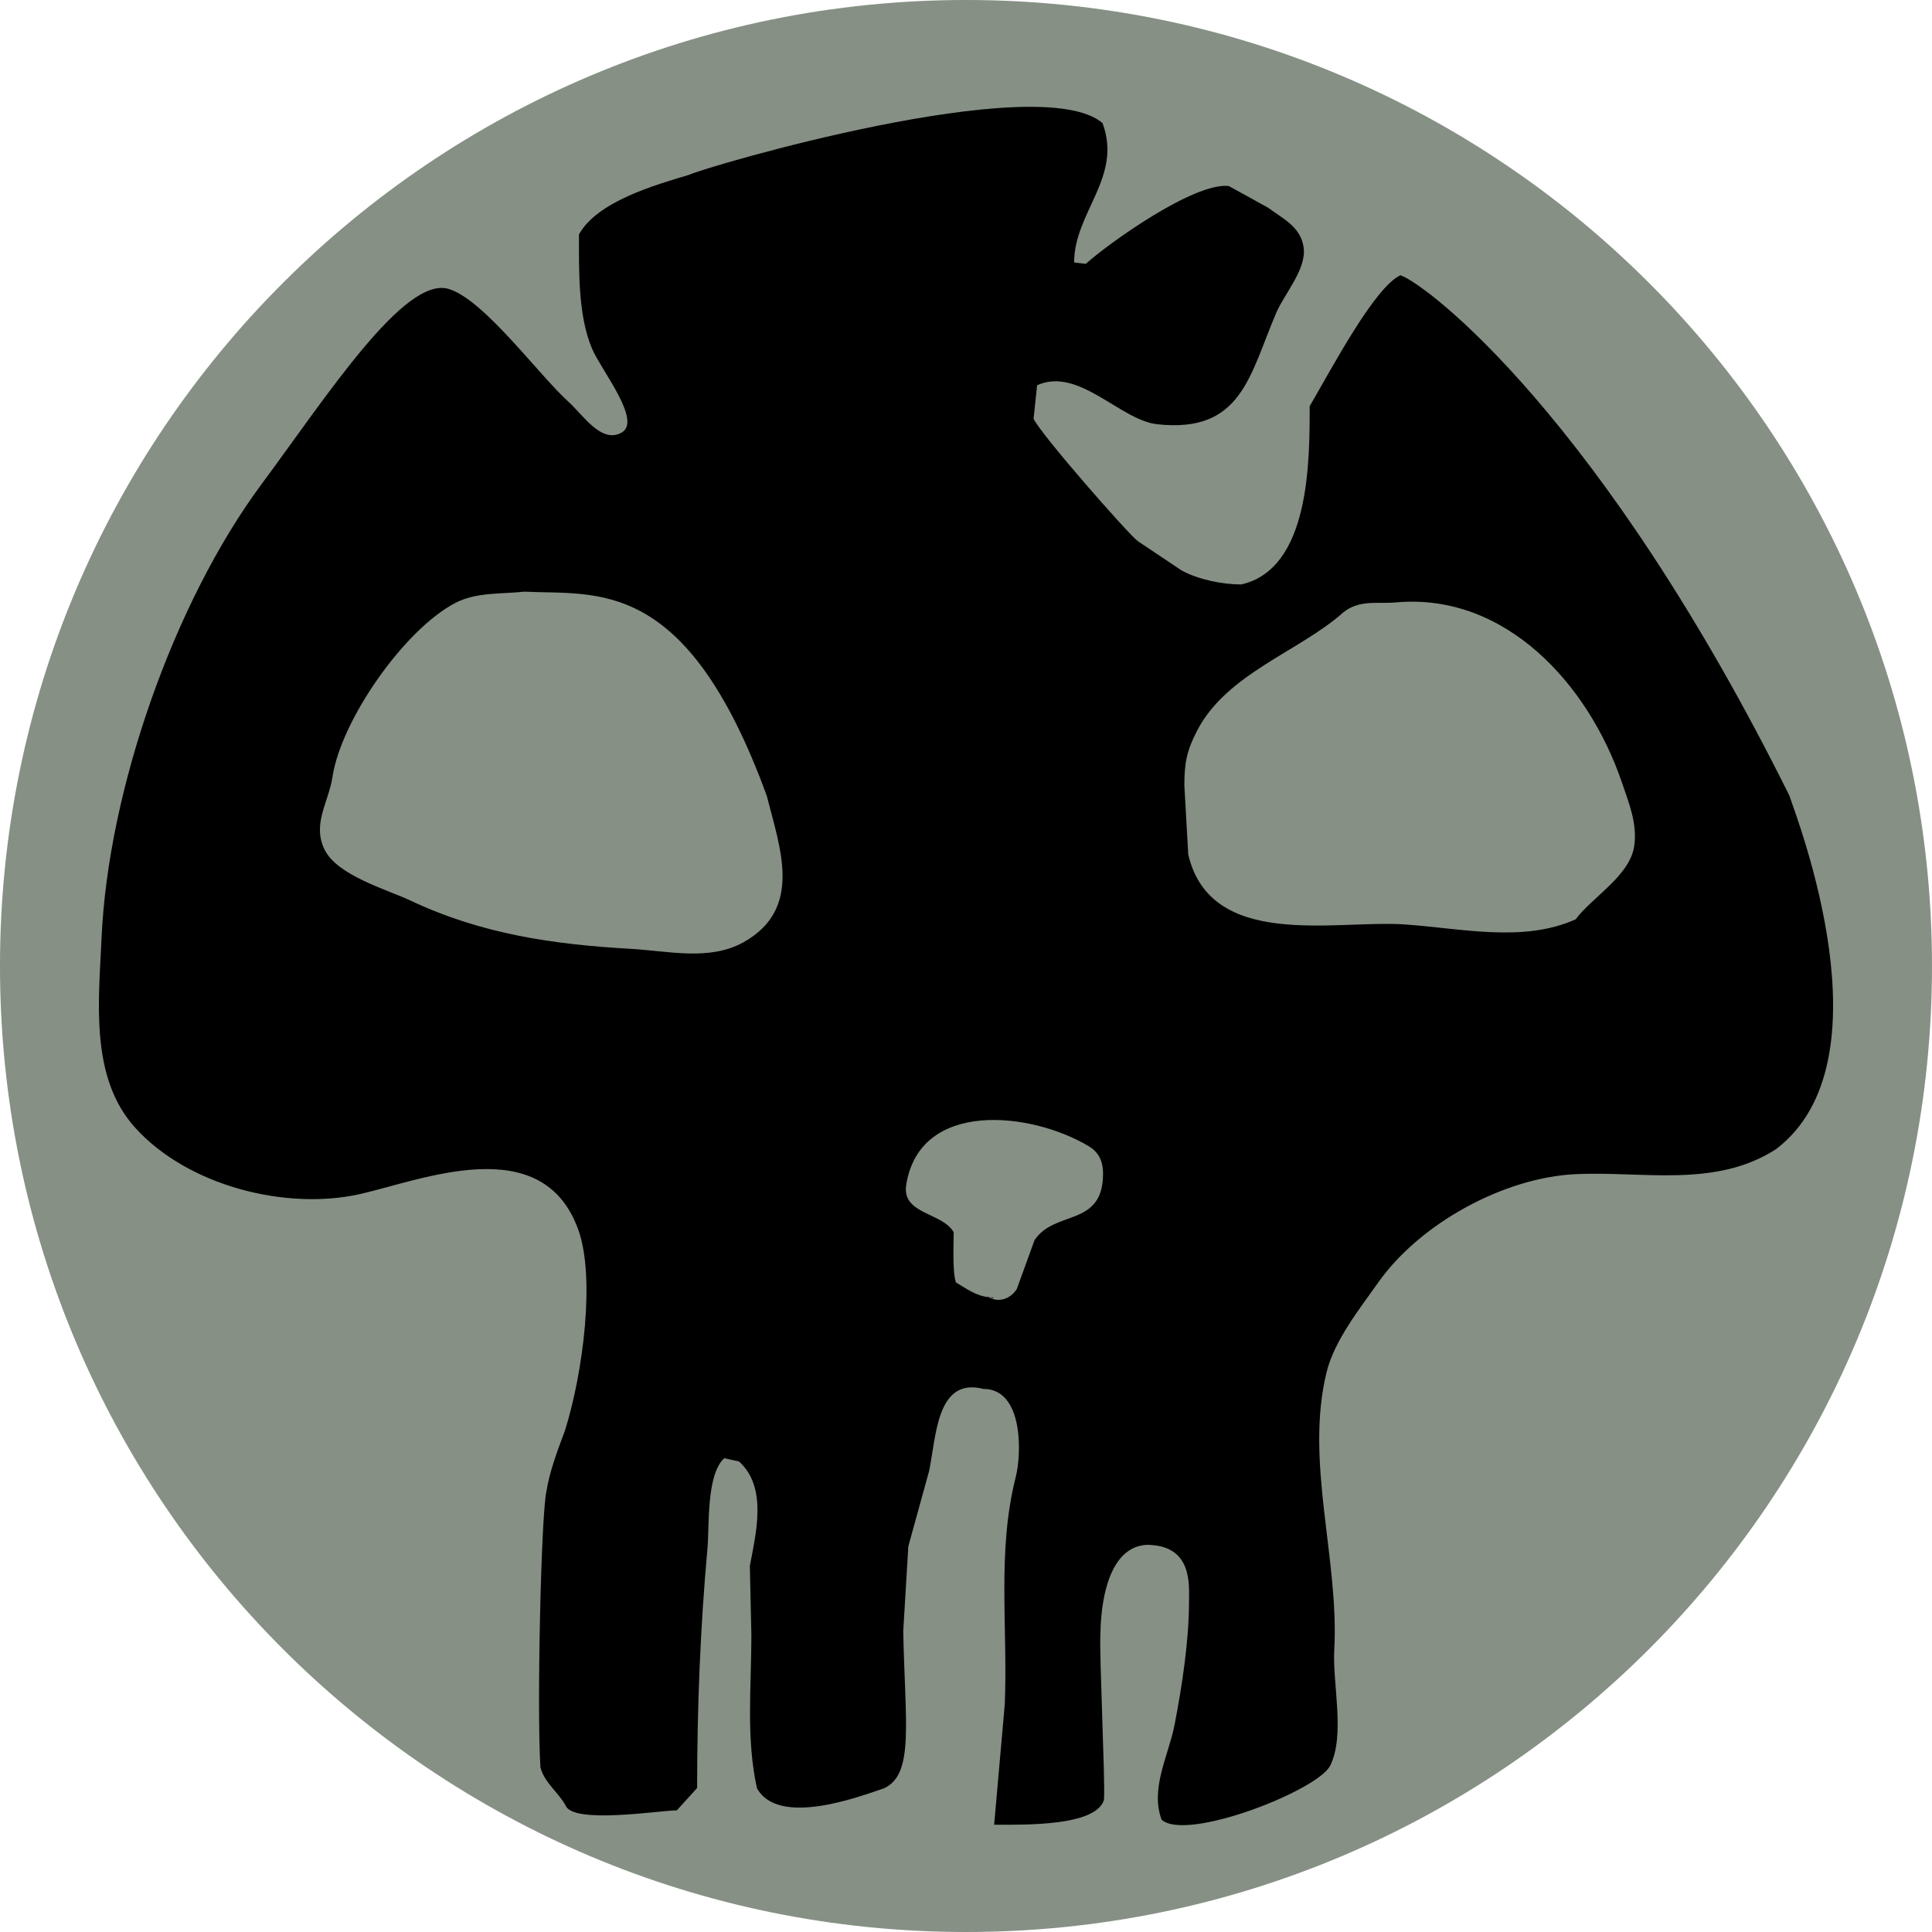
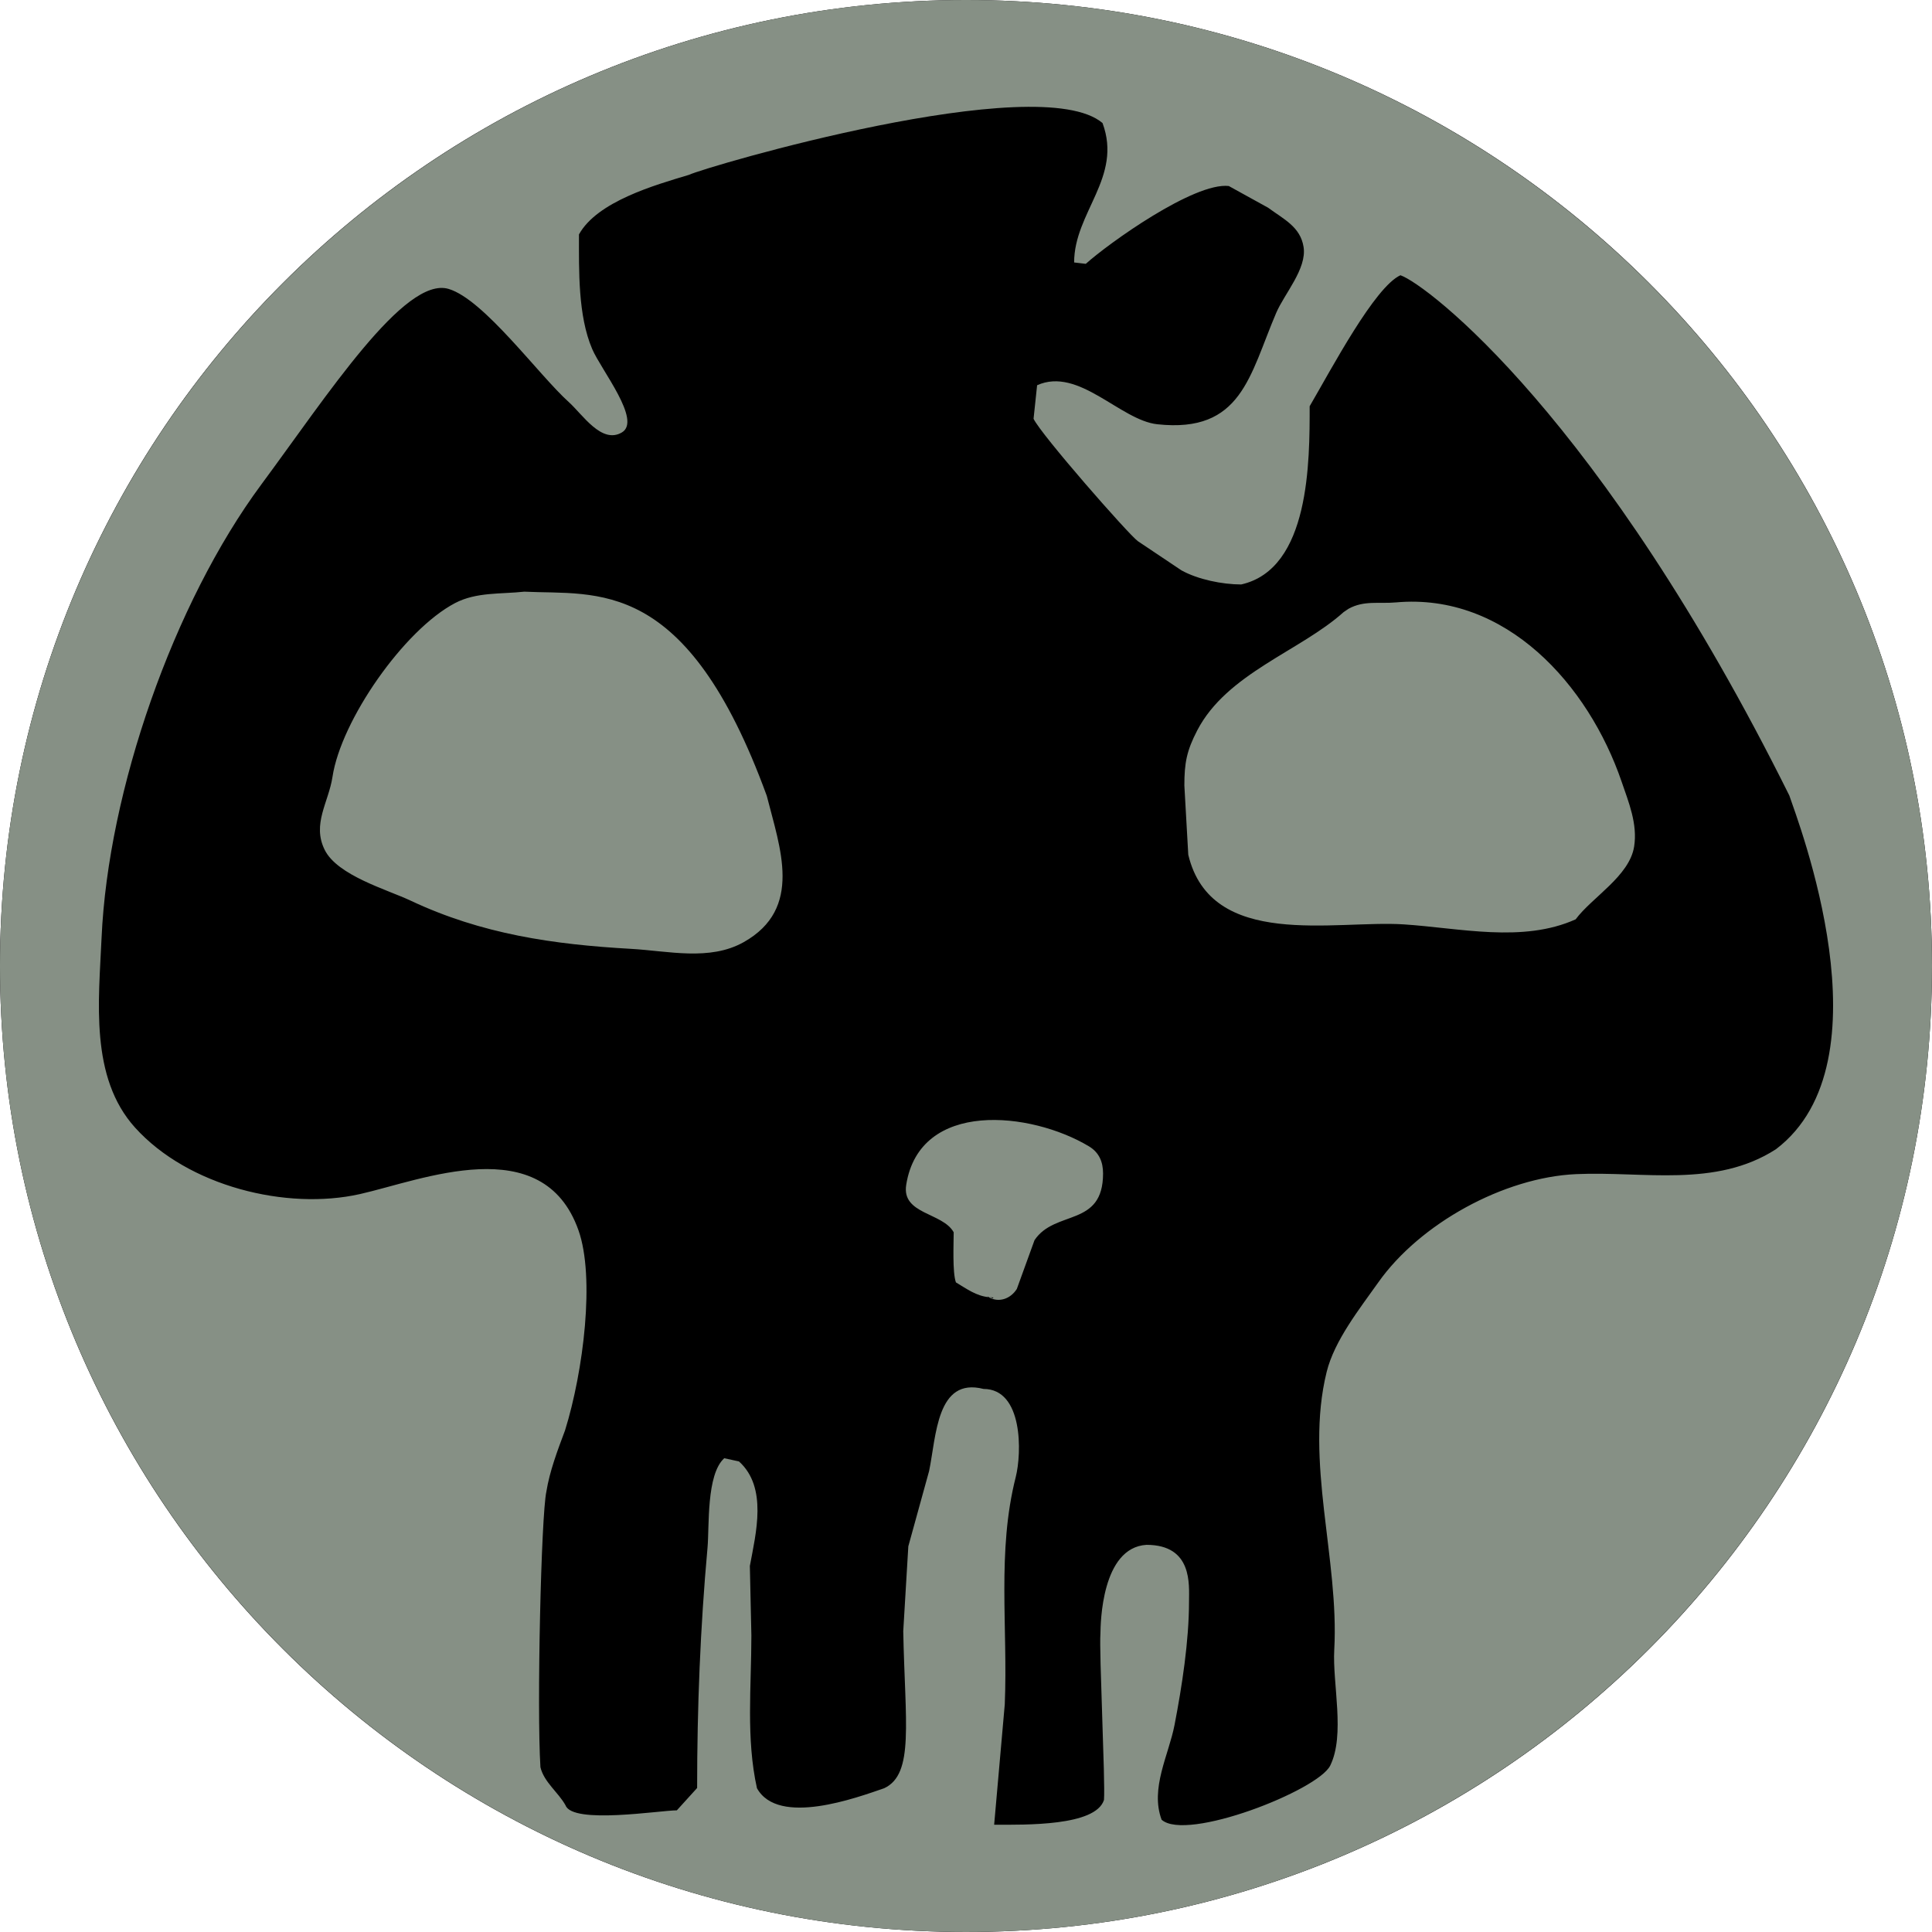
<svg xmlns="http://www.w3.org/2000/svg" width="100%" height="100%" viewBox="0 0 600 600" version="1.1" xml:space="preserve" style="fill-rule:evenodd;clip-rule:evenodd;stroke-linejoin:round;stroke-miterlimit:2;">
  <g id="layer1" transform="matrix(1,0,0,1,55.1373,192.501)">
-     <g id="circle437" transform="matrix(6,0,0,6,1834.86,-2082.91)">
-       <circle cx="-265" cy="365.068" r="50" style="fill:rgb(134,144,133);" />
+     <g transform="matrix(6,0,0,6,1834.86,-2082.91)">
+       <circle cx="-265" cy="365.068" r="50" />
    </g>
-     <g transform="matrix(2.05735,0,0,2.05735,-118.214,-234.45)">
-       <path d="M182.331,277.652C182.81,265.981 181.135,254.588 183.985,243.356C184.905,239.731 185.111,230.052 179.122,230.052C172.023,228.227 171.998,237.212 170.909,242.441C169.863,246.23 168.817,250.02 167.771,253.809C167.515,258.08 167.26,262.352 167.005,266.623C167.274,280.426 168.698,288.181 164.135,290.323C160.048,291.725 148.153,296.14 144.923,290.323C143.258,282.829 144.081,275.003 144.081,267.277C144.004,263.776 143.928,260.273 143.851,256.771C144.768,251.82 146.552,244.906 142.206,240.994C141.466,240.834 140.726,240.673 139.986,240.512C137.256,242.969 137.749,250.827 137.46,254.015C136.368,266.058 135.891,278.175 135.891,290.288C134.87,291.413 133.85,292.539 132.829,293.664C130.307,293.664 117.103,295.809 116.028,292.906C114.939,290.946 112.776,289.409 112.239,287.153C111.677,278.317 112.341,249.132 113.138,245.529C113.63,242.487 114.791,239.398 115.952,236.309C118.732,227.372 120.495,213.207 117.98,206.099C112.606,190.911 94.304,198.541 84.992,200.637C73.944,203.123 59.067,199.486 51.044,190.598C44.191,183.007 45.569,171.45 45.992,161.938C46.978,139.759 56.838,111.436 70.103,93.526C80.071,80.067 91.731,62.009 98.385,64.005C103.726,65.607 111.976,76.996 116.526,81.091C118.606,82.963 121.47,87.463 124.524,85.672C127.579,83.882 121.41,76.257 120.047,73.065C117.893,68.025 118.056,61.228 118.056,55.772C120.816,50.805 129.484,48.336 134.666,46.781C137.105,45.597 187.436,30.793 197.086,38.962C200.125,47.168 192.8,52.439 192.8,60.009C193.387,60.078 193.974,60.147 194.56,60.216C197.998,57.122 210.905,47.88 216.145,48.469C218.122,49.56 220.1,50.651 222.077,51.742C224.432,53.476 226.952,54.624 227.435,57.667C227.957,60.957 224.536,64.733 223.302,67.622C219.265,77.07 218.108,85.81 205.353,84.432C199.754,83.827 193.483,75.719 187.212,78.542C187.034,80.229 186.855,81.918 186.676,83.605C187.83,86.029 200.992,101.035 202.406,102.069C204.6,103.539 206.795,105.009 208.988,106.478C211.481,107.867 215.185,108.614 218.02,108.614C228.418,106.274 228.354,89.949 228.354,81.711C231.699,75.977 238.158,63.729 242.055,61.938C246.057,63.307 272.388,83.388 300.762,140.478C302.025,144.268 316.158,180.659 298.734,193.871C289.603,199.741 278.779,197.166 268.577,197.625C257.656,198.117 244.987,205.096 238.725,213.953C235.924,217.915 232.096,222.718 230.918,227.491C227.582,241.002 232.828,255.737 232.066,269.448C231.783,274.545 233.745,282.27 231.454,286.912C229.601,290.664 209.744,298.443 206.003,295.076C204.246,290.332 207.078,285.321 207.955,280.781C209.085,274.933 210.142,268.084 210.142,262.142C210.142,259.635 210.727,253.591 203.724,253.585C196.92,253.997 196.798,265.479 196.772,266.956C196.717,267.645 196.737,269.388 196.794,271.658L197.284,287.39C197.341,289.661 197.361,291.404 197.306,292.093C196.038,296.066 185.461,295.837 180.727,295.837L182.331,277.652ZM179.896,216.201C181.421,217.071 183.186,216.476 184.151,214.956C185.041,212.502 185.931,210.048 186.821,207.594C189.909,202.963 197.167,205.681 197.167,197.525C197.167,195.809 196.593,194.364 195.03,193.426C186.3,188.188 169.499,186.347 167.452,199.245C166.742,203.716 172.951,203.399 174.62,206.405C174.62,207.957 174.409,212.486 174.958,213.969C176.623,214.968 178,215.997 179.896,216.201ZM180.058,216.212L180.609,216.246C180.59,216.288 180.571,216.331 180.552,216.373L180.058,216.212L179.896,216.201L179.676,216.087L180.058,216.212ZM109.799,109.703C106.319,110.088 102.572,109.734 99.346,111.428C91.648,115.468 82.143,129.113 80.847,137.663C80.267,141.497 77.738,144.763 79.667,148.668C81.587,152.556 89.106,154.675 92.627,156.334C103.362,161.395 114.17,162.96 125.912,163.62C131.504,163.935 137.789,165.495 142.92,162.608C151.938,157.537 148.386,148.363 146.406,140.522C134.251,107.22 120.776,110.247 109.799,109.703ZM234.217,112.288C236.548,110.992 238.842,111.552 241.376,111.324C257.977,109.83 270.449,123.771 275.448,138.394C276.505,141.484 277.874,144.771 277.332,148.185C276.624,152.647 270.968,155.84 268.504,159.165C260.509,162.763 250.985,160.468 242.528,159.924C232.124,159.255 213.456,163.796 210.03,149.411C209.833,145.928 209.636,142.445 209.44,138.962C209.44,135.565 209.784,133.729 211.379,130.653C215.856,122.02 226.939,118.675 233.476,112.791C233.723,112.623 233.97,112.456 234.217,112.288Z" />
+     <g transform="matrix(1,0,0,1,-55.1373,-192.501)">
+       <path d="M299.997,-0.001C465.572,-0.001 599.997,134.424 599.997,299.999C599.997,465.574 465.572,599.999 299.997,599.999C134.423,599.999 -0.003,465.574 -0.003,299.999C-0.003,134.424 134.423,-0.001 299.997,-0.001ZM312.042,529.278C313.027,505.267 309.581,481.828 315.445,458.719C317.338,451.262 317.761,431.348 305.44,431.348C290.835,427.594 290.783,446.079 288.543,456.837C286.391,464.632 284.239,472.43 282.087,480.225C281.56,489.012 281.036,497.801 280.511,506.588C281.064,534.985 283.994,550.94 274.606,555.347C266.198,558.231 241.726,567.315 235.081,555.347C231.655,539.929 233.348,523.828 233.348,507.933C233.19,500.731 233.034,493.524 232.875,486.319C234.762,476.133 238.432,461.908 229.491,453.86C227.968,453.531 226.446,453.2 224.923,452.868C219.307,457.923 220.321,474.09 219.727,480.649C217.48,505.425 216.499,530.354 216.499,555.275C214.398,557.59 212.3,559.906 210.199,562.221C205.01,562.221 177.845,566.634 175.634,560.661C173.393,556.629 168.943,553.467 167.838,548.825C166.682,530.646 168.048,470.603 169.688,463.19C170.7,456.932 173.089,450.576 175.477,444.221C181.197,425.835 184.824,396.692 179.649,382.069C168.593,350.822 130.94,366.519 111.782,370.832C89.052,375.946 58.445,368.464 41.939,350.178C27.84,334.56 30.675,310.784 31.545,291.214C33.573,245.584 53.859,187.314 81.15,150.467C101.657,122.777 125.646,85.625 139.336,89.732C150.324,93.028 167.297,116.459 176.658,124.884C180.937,128.735 186.83,137.993 193.113,134.308C199.398,130.626 186.706,114.938 183.902,108.371C179.47,98.002 179.806,84.018 179.806,72.794C185.484,62.575 203.317,57.495 213.978,54.296C218.996,51.86 322.545,21.403 342.398,38.209C348.65,55.092 333.58,65.936 333.58,81.511C334.788,81.652 335.996,81.794 337.201,81.936C344.274,75.571 370.829,56.557 381.609,57.769C385.677,60.013 389.746,62.258 393.813,64.502C398.658,68.07 403.843,70.432 404.837,76.692C405.911,83.461 398.872,91.229 396.334,97.173C388.028,116.611 385.648,134.592 359.406,131.757C347.887,130.512 334.986,113.831 322.084,119.639C321.718,123.11 321.349,126.585 320.981,130.056C323.355,135.043 350.434,165.915 353.343,168.043C357.857,171.067 362.373,174.091 366.885,177.114C372.014,179.971 379.634,181.508 385.467,181.508C406.859,176.694 406.727,143.108 406.727,126.159C413.609,114.362 426.898,89.164 434.915,85.479C443.149,88.296 497.321,129.609 555.696,247.063C558.294,254.861 587.371,329.73 551.524,356.912C532.738,368.988 510.469,363.69 489.48,364.635C467.012,365.647 440.947,380.005 428.064,398.227C422.302,406.378 414.426,416.26 412.002,426.08C405.139,453.876 415.932,484.192 414.364,512.4C413.782,522.886 417.819,538.779 413.105,548.329C409.293,556.049 368.44,572.053 360.744,565.126C357.129,555.366 362.955,545.056 364.76,535.716C367.084,523.684 369.259,509.594 369.259,497.369C369.259,492.211 370.462,479.776 356.055,479.764C342.057,480.612 341.806,504.234 341.752,507.273C341.639,508.69 341.68,512.276 341.797,516.947L342.806,549.313C342.923,553.985 342.964,557.571 342.851,558.989C340.242,567.162 318.481,566.691 308.742,566.691L312.042,529.278ZM307.032,402.852C310.17,404.642 313.801,403.418 315.786,400.291C317.617,395.242 319.448,390.193 321.279,385.145C327.633,375.617 342.565,381.209 342.565,364.429C342.565,360.899 341.384,357.926 338.168,355.996C320.208,345.22 285.642,341.432 281.431,367.968C279.97,377.166 292.744,376.514 296.178,382.698C296.178,385.891 295.744,395.209 296.873,398.26C300.299,400.315 303.132,402.432 307.032,402.852ZM307.366,402.875L308.499,402.945C308.46,403.031 308.421,403.12 308.382,403.206L307.366,402.875L307.032,402.852L306.58,402.618L307.366,402.875ZM162.818,183.748C155.659,184.541 147.95,183.812 141.313,187.297C125.475,195.609 105.92,223.682 103.254,241.272C102.061,249.16 96.858,255.879 100.826,263.913C104.776,271.912 120.246,276.272 127.489,279.685C149.575,290.097 171.811,293.317 195.968,294.675C207.473,295.323 220.403,298.532 230.96,292.593C249.513,282.16 242.205,263.286 238.132,247.154C213.125,178.64 185.402,184.868 162.818,183.748ZM418.79,189.067C423.585,186.4 428.305,187.553 433.518,187.083C467.672,184.01 493.332,212.691 503.616,242.776C505.791,249.133 508.607,255.896 507.492,262.919C506.036,272.099 494.399,278.668 489.33,285.509C472.881,292.911 453.287,288.19 435.888,287.071C414.484,285.694 376.077,295.037 369.029,265.442C368.623,258.276 368.218,251.11 367.815,243.944C367.815,236.956 368.522,233.178 371.804,226.85C381.015,209.089 403.816,202.207 417.265,190.102C417.773,189.756 418.281,189.412 418.79,189.067Z" style="fill:rgb(134,144,133);" />
    </g>
  </g>
</svg>
